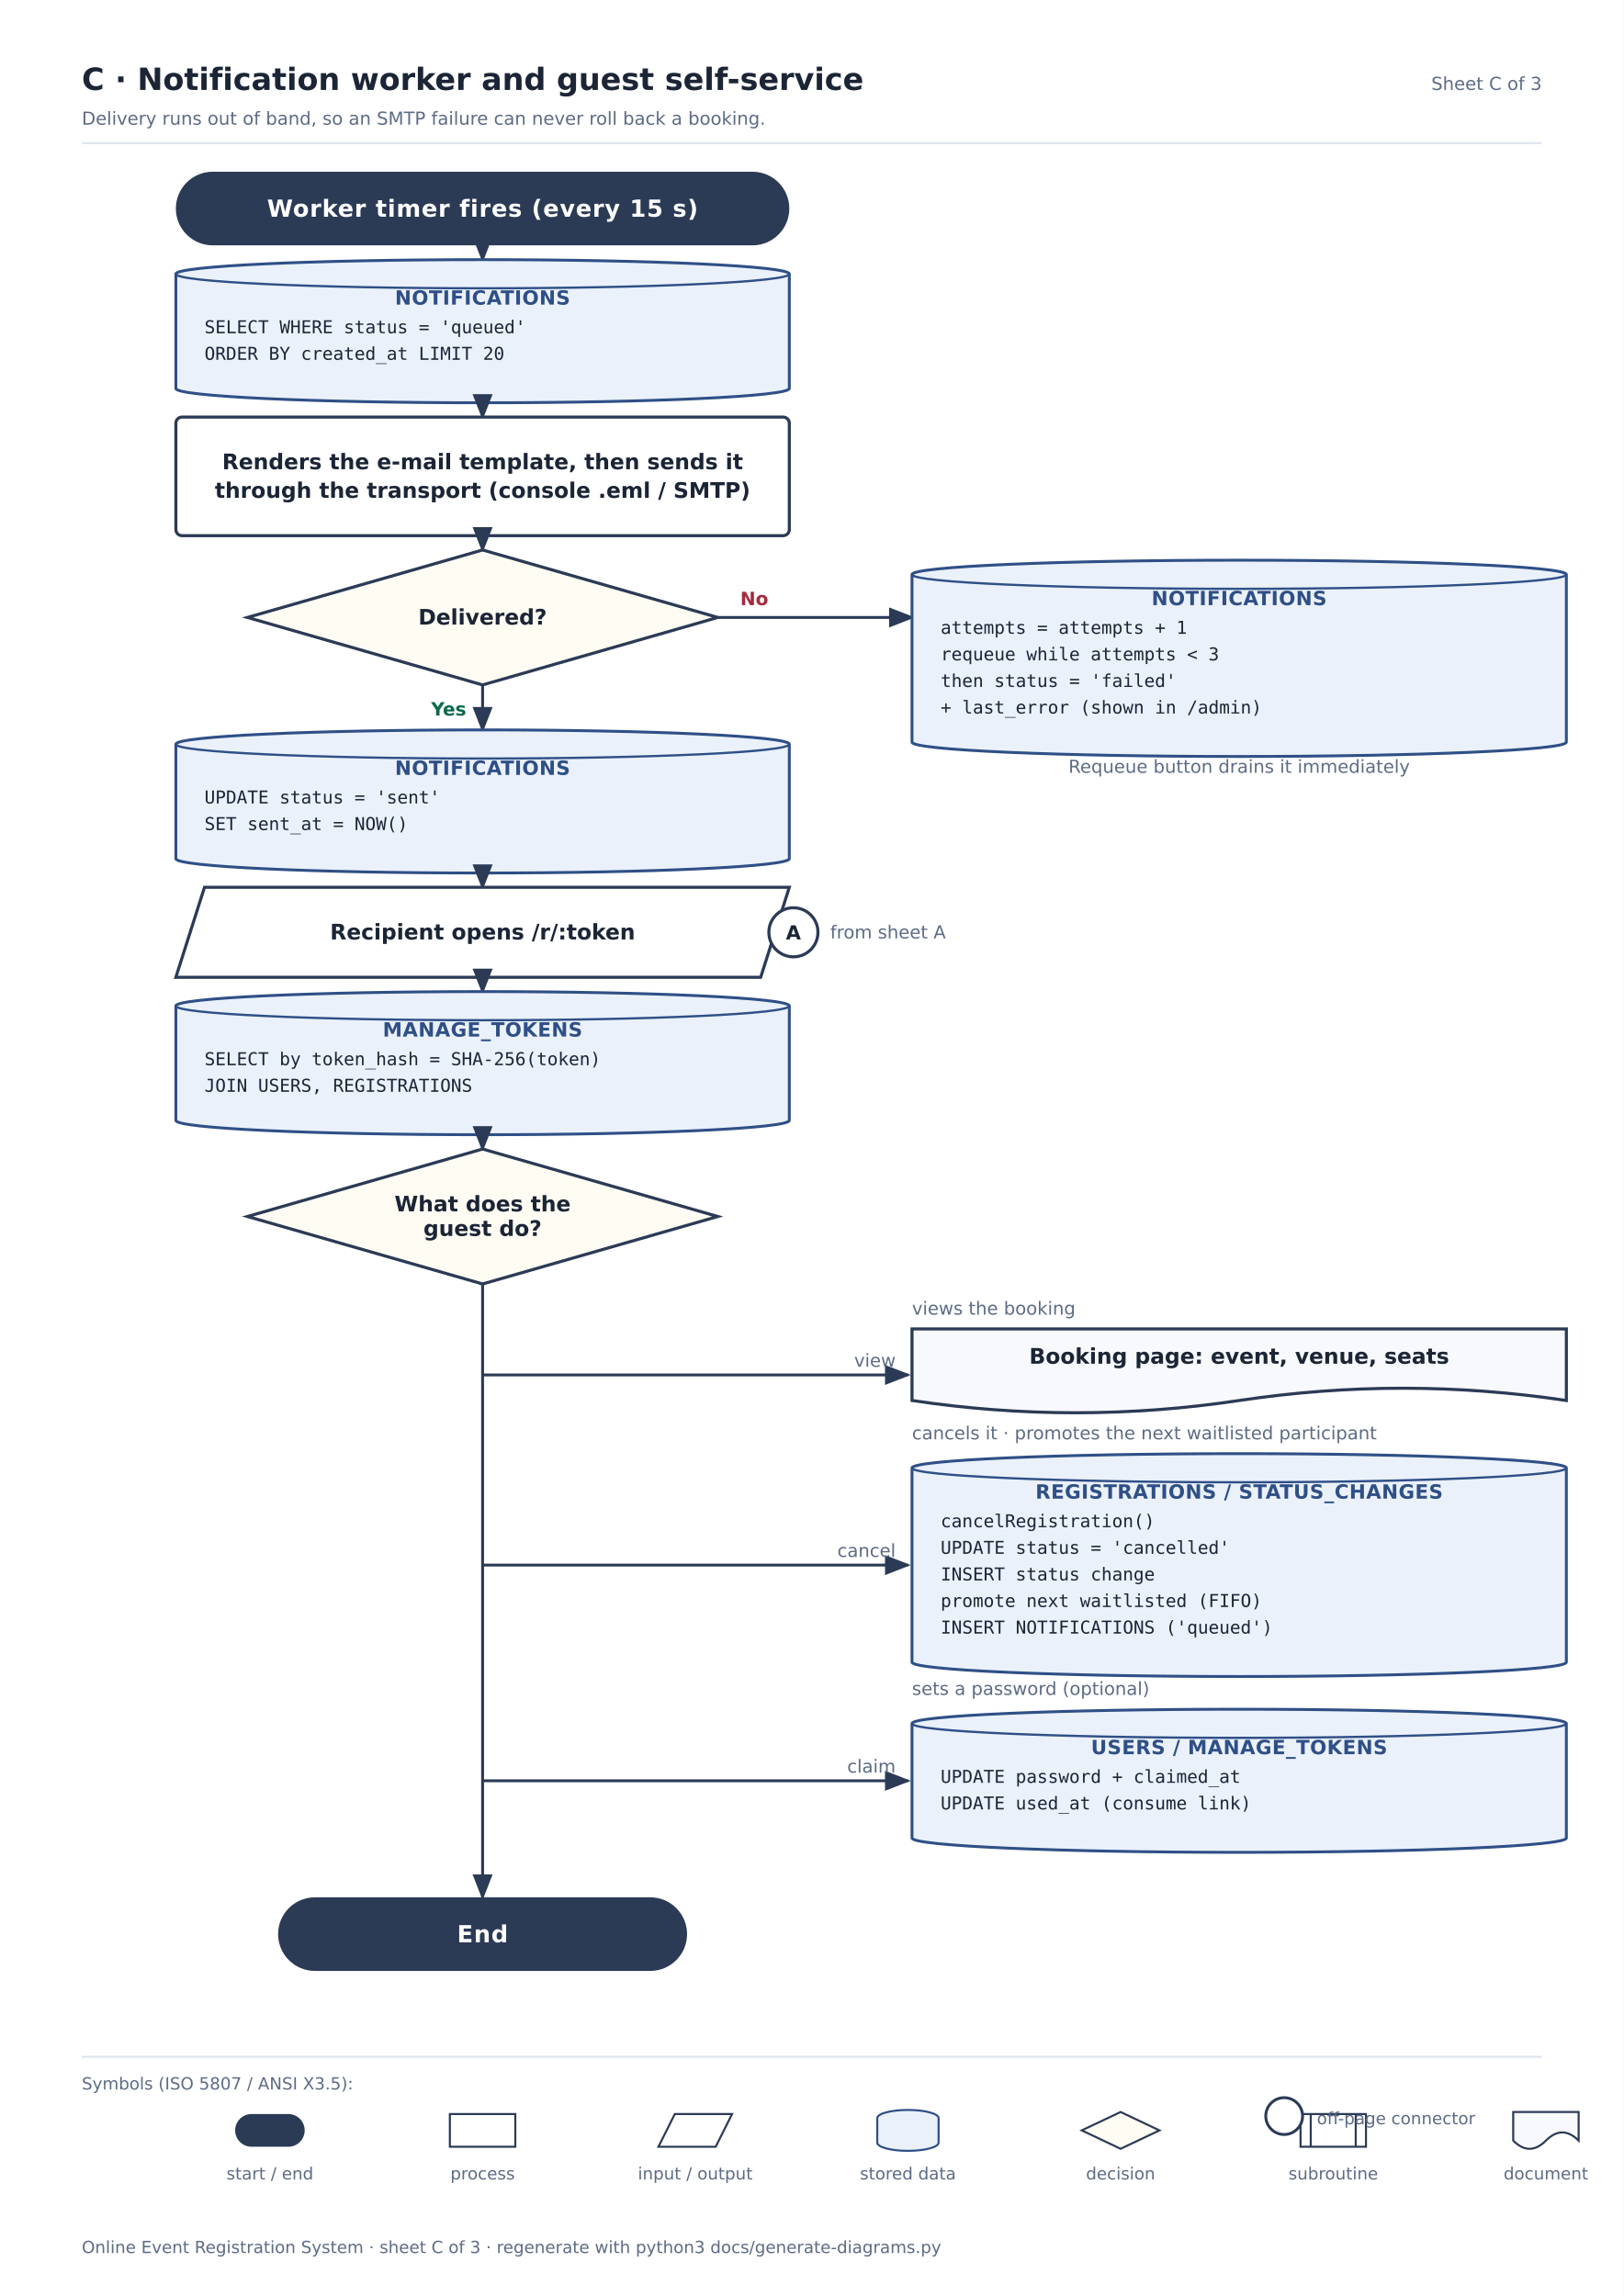
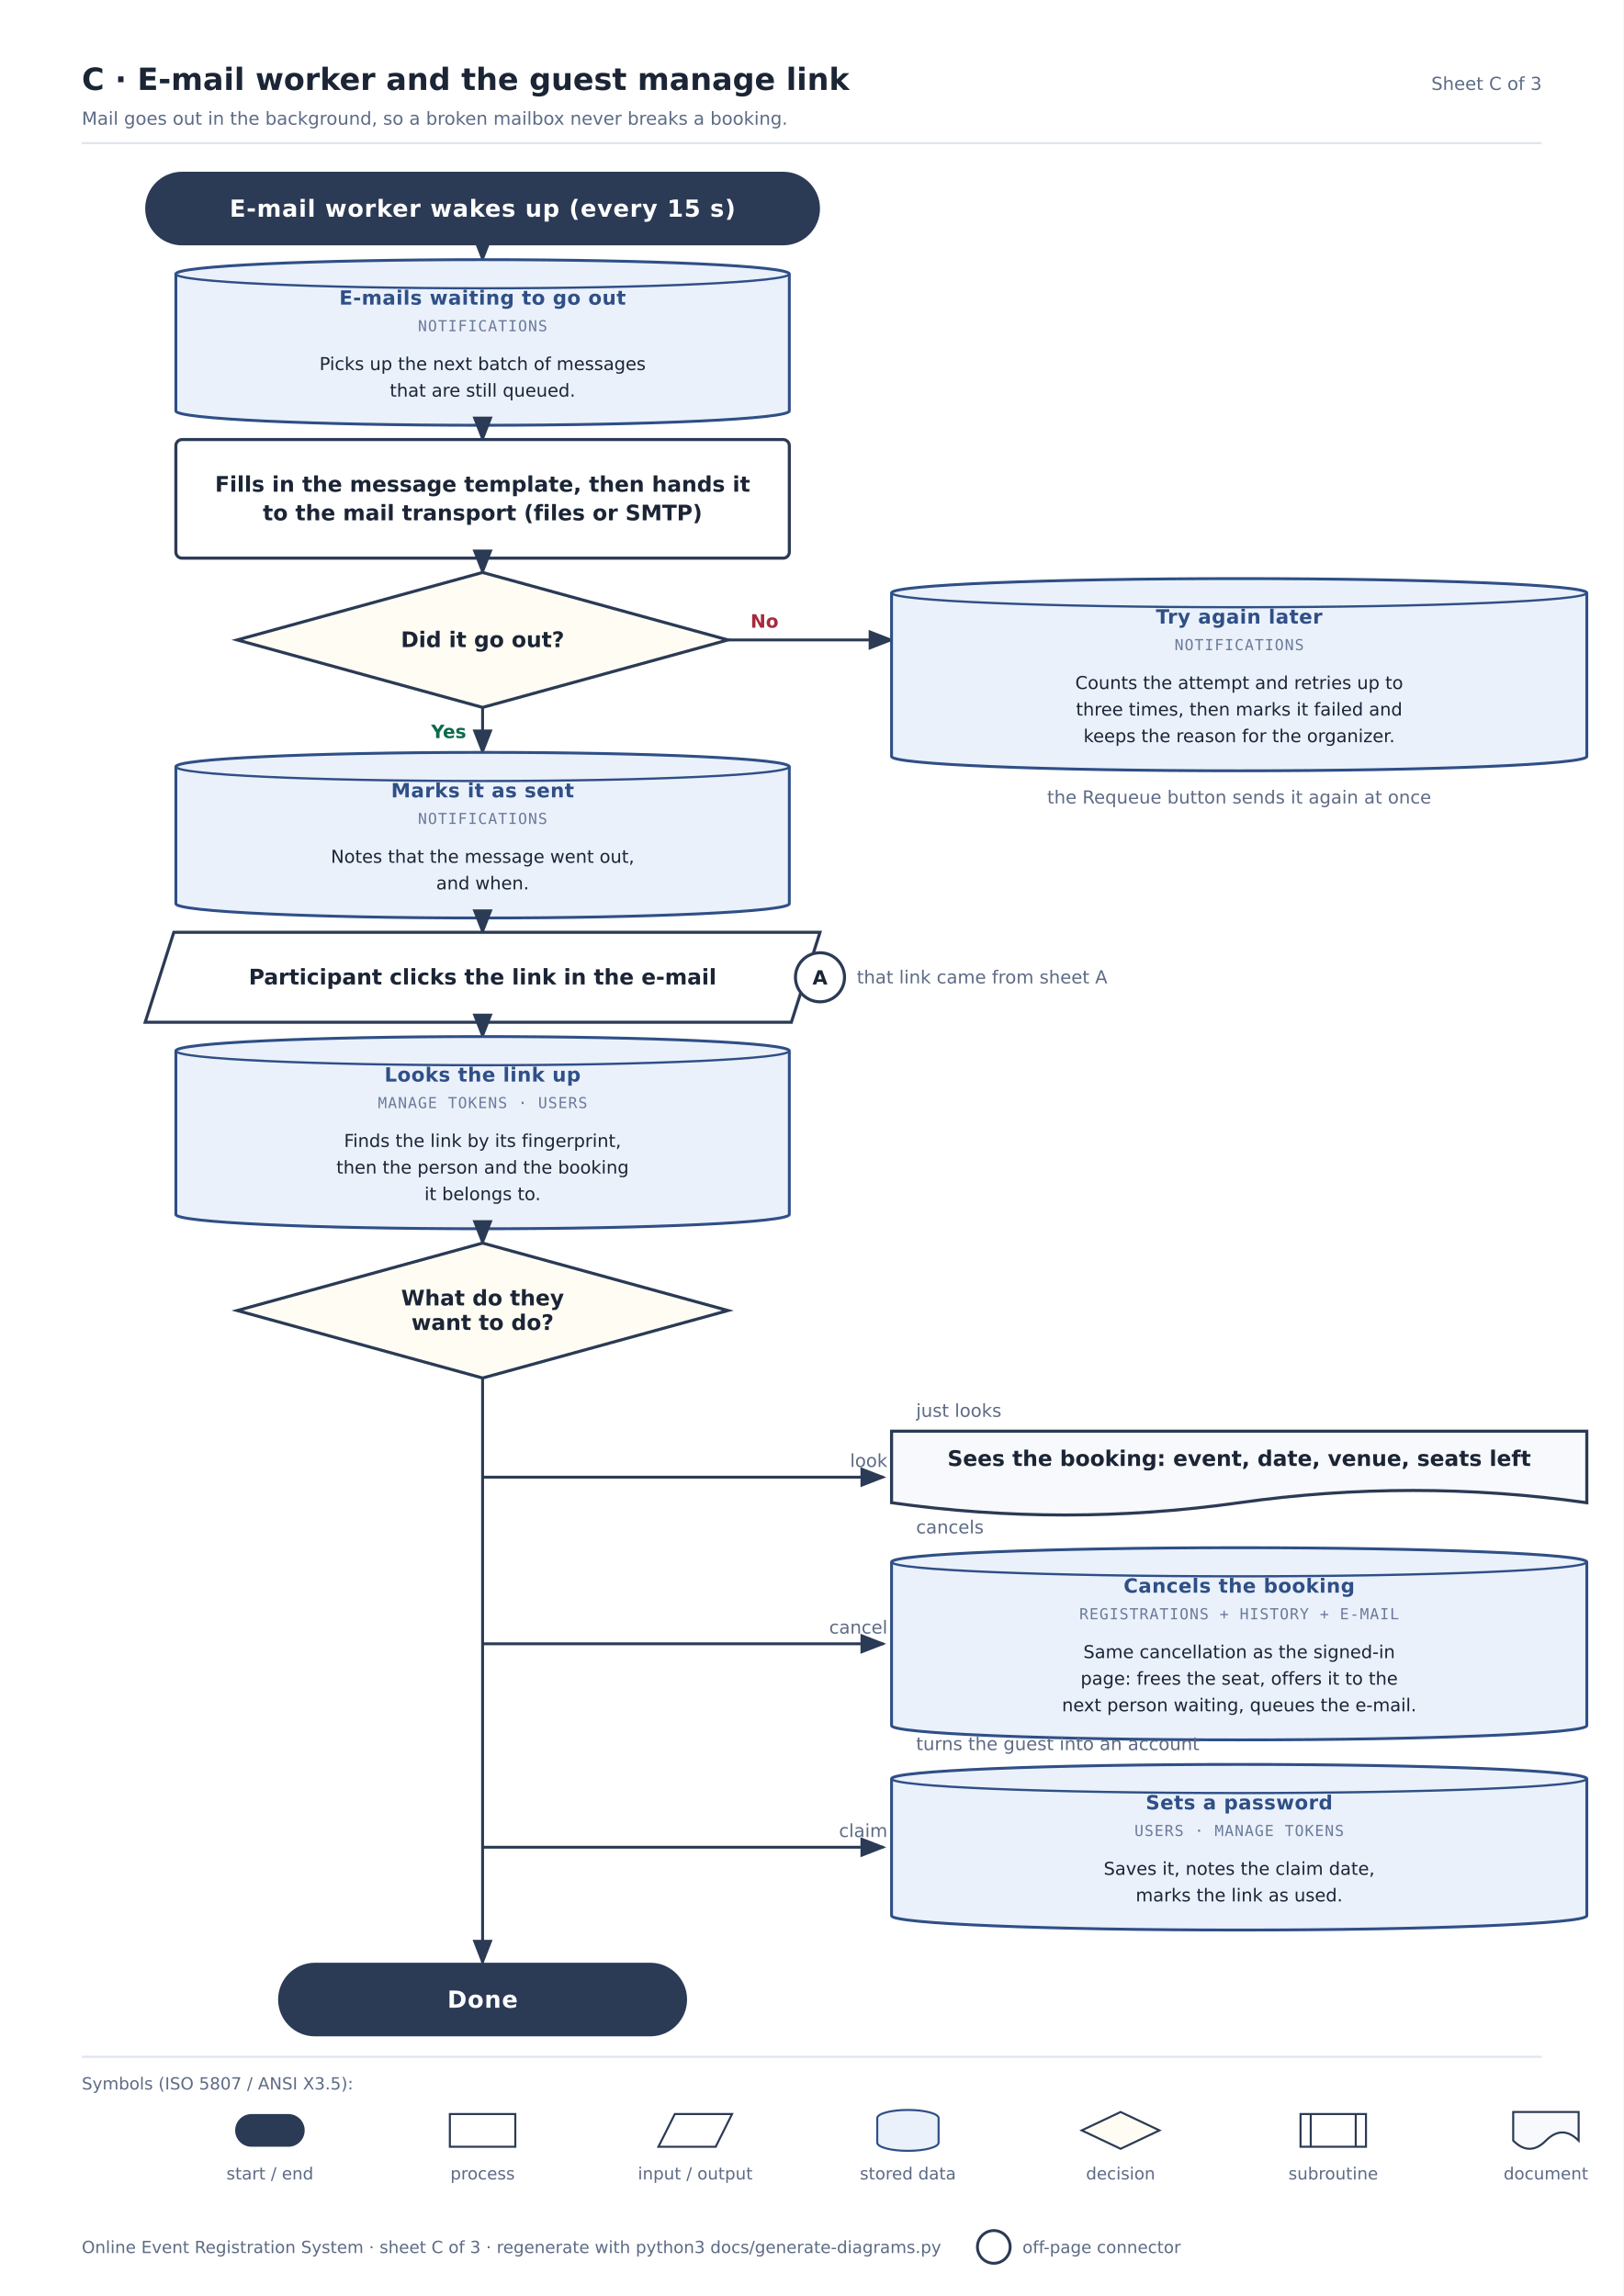
<svg xmlns="http://www.w3.org/2000/svg" viewBox="0 0 794 1123" width="794" height="1123" font-family="'Segoe UI','DejaVu Sans',Arial,Helvetica,sans-serif">
  <defs>
    <style>
.t-term{fill:#fff;font-size:11.5px;font-weight:700;letter-spacing:.03em}
.t-proc{fill:#1b2536;font-size:10.5px;font-weight:600}
.t-db{fill:#2f4f86;font-size:9.6px;font-weight:700;letter-spacing:.02em}
- .t-ops{fill:#1b2536;font-family:'Consolas','DejaVu Sans Mono','Courier New',monospace;font-size:8.7px}
+ .t-ops{fill:#1b2536;font-size:8.7px}
+ .t-tbl{fill:#6b7a99;font-family:'Consolas','DejaVu Sans Mono','Courier New',monospace;font-size:7.4px;letter-spacing:.06em}
.t-lab{fill:#5d6b85;font-size:8.8px}
.t-yes{fill:#0c6b4a;font-size:9px;font-weight:700}
.t-no{fill:#a52a3d;font-size:9px;font-weight:700}
.t-h1{fill:#1b2536;font-size:15px;font-weight:700}
.t-sub{fill:#5d6b85;font-size:8.8px}
.t-con{fill:#1b2536;font-size:9.5px;font-weight:700}
.t-leg{fill:#5d6b85;font-size:8.2px}
</style>
    <marker id="ah" markerWidth="9" markerHeight="7" refX="8" refY="3.5" orient="auto">
      <path d="M0 0 L9 3.5 L0 7 z" fill="#2b3a55" />
    </marker>
  </defs>
  <rect width="794" height="1123" fill="#ffffff" />
-   <text class="t-h1" x="40" y="44">C · Notification worker and guest self-service</text>
-   <text class="t-sub" x="40" y="61">Delivery runs out of band, so an SMTP failure can never roll back a booking.</text>
+   <text class="t-h1" x="40" y="44">C · E-mail worker and the guest manage link</text>
+   <text class="t-sub" x="40" y="61">Mail goes out in the background, so a broken mailbox never breaks a booking.</text>
  <text class="t-sub" x="754" y="44" text-anchor="end">Sheet C of 3</text>
  <line x1="40" y1="70" x2="754" y2="70" stroke="#dfe5ef" />
-   <rect x="86.0" y="84" width="300" height="36" rx="18.0" fill="#2b3a55" />
-   <text class="t-term" x="236" y="106.0" text-anchor="middle">Worker timer fires (every 15 s)</text>
+   <rect x="71.0" y="84" width="330" height="36" rx="18.0" fill="#2b3a55" />
+   <text class="t-term" x="236" y="106.0" text-anchor="middle">E-mail worker wakes up (every 15 s)</text>
  <path d="M236 120 L236 127" fill="none" stroke="#2b3a55" stroke-width="1.4" marker-end="url(#ah)" />
-   <path d="M86.0 134 A150.0 7 0 0 1 386.0 134 L386.0 190 A150.0 7 0 0 1 86.0 190 Z" fill="#eaf1fb" stroke="#2f4f86" stroke-width="1.4" />
+   <path d="M86.0 134 A150.0 7 0 0 1 386.0 134 L386.0 201 A150.0 7 0 0 1 86.0 201 Z" fill="#eaf1fb" stroke="#2f4f86" stroke-width="1.4" />
  <path d="M86.0 134 A150.0 7 0 0 0 386.0 134" fill="none" stroke="#2f4f86" stroke-width="1.1" />
-   <text class="t-db" x="236" y="149" text-anchor="middle">NOTIFICATIONS</text>
-   <text class="t-ops" x="100.0" y="163">SELECT WHERE status = 'queued'</text>
-   <text class="t-ops" x="100.0" y="176">ORDER BY created_at LIMIT 20</text>
-   <path d="M236 197 L236 204" fill="none" stroke="#2b3a55" stroke-width="1.4" marker-end="url(#ah)" />
-   <rect x="86.0" y="204" width="300" height="58" rx="3" fill="#ffffff" stroke="#2b3a55" stroke-width="1.5" />
-   <text class="t-proc" x="236" y="229.5" text-anchor="middle">Renders the e-mail template, then sends it</text>
-   <text class="t-proc" x="236" y="243.5" text-anchor="middle">through the transport (console .eml / SMTP)</text>
-   <path d="M236 262 L236 269" fill="none" stroke="#2b3a55" stroke-width="1.4" marker-end="url(#ah)" />
-   <path d="M236 269 L351.0 302.0 L236 335 L121.0 302.0 Z" fill="#fffdf3" stroke="#2b3a55" stroke-width="1.5" />
-   <text class="t-proc" x="236" y="305.5" text-anchor="middle">Delivered?</text>
-   <path d="M351 302.0 L446 302.0" fill="none" stroke="#2b3a55" stroke-width="1.4" marker-end="url(#ah)" />
-   <text class="t-no" x="362" y="296.0" text-anchor="start">No</text>
-   <path d="M446.0 281.0 A160.0 7 0 0 1 766.0 281.0 L766.0 363.0 A160.0 7 0 0 1 446.0 363.0 Z" fill="#eaf1fb" stroke="#2f4f86" stroke-width="1.4" />
-   <path d="M446.0 281.0 A160.0 7 0 0 0 766.0 281.0" fill="none" stroke="#2f4f86" stroke-width="1.1" />
-   <text class="t-db" x="606" y="296.0" text-anchor="middle">NOTIFICATIONS</text>
-   <text class="t-ops" x="460.0" y="310.0">attempts = attempts + 1</text>
-   <text class="t-ops" x="460.0" y="323.0">requeue while attempts &lt; 3</text>
-   <text class="t-ops" x="460.0" y="336.0">then status = 'failed'</text>
-   <text class="t-ops" x="460.0" y="349.0">+ last_error (shown in /admin)</text>
-   <text class="t-lab" x="606" y="378.0" text-anchor="middle">Requeue button drains it immediately</text>
-   <path d="M236 335 L236 357" fill="none" stroke="#2b3a55" stroke-width="1.4" marker-end="url(#ah)" />
-   <text class="t-yes" x="228" y="350" text-anchor="end">Yes</text>
-   <path d="M86.0 364 A150.0 7 0 0 1 386.0 364 L386.0 420 A150.0 7 0 0 1 86.0 420 Z" fill="#eaf1fb" stroke="#2f4f86" stroke-width="1.4" />
-   <path d="M86.0 364 A150.0 7 0 0 0 386.0 364" fill="none" stroke="#2f4f86" stroke-width="1.1" />
-   <text class="t-db" x="236" y="379" text-anchor="middle">NOTIFICATIONS</text>
-   <text class="t-ops" x="100.0" y="393">UPDATE status = 'sent'</text>
-   <text class="t-ops" x="100.0" y="406">SET sent_at = NOW()</text>
-   <path d="M236 427 L236 434" fill="none" stroke="#2b3a55" stroke-width="1.4" marker-end="url(#ah)" />
-   <path d="M100.0 434 L386.0 434 L372.0 478 L86.0 478 Z" fill="#ffffff" stroke="#2b3a55" stroke-width="1.5" />
-   <text class="t-proc" x="236" y="459.5" text-anchor="middle">Recipient opens /r/:token</text>
-   <circle cx="388" cy="456.0" r="12" fill="#ffffff" stroke="#2b3a55" stroke-width="1.5" />
-   <text class="t-con" x="388" y="459.5" text-anchor="middle">A</text>
-   <text class="t-lab" x="406" y="459.0" text-anchor="start">from sheet A</text>
-   <path d="M236 478 L236 485" fill="none" stroke="#2b3a55" stroke-width="1.4" marker-end="url(#ah)" />
-   <path d="M86.0 492 A150.0 7 0 0 1 386.0 492 L386.0 548 A150.0 7 0 0 1 86.0 548 Z" fill="#eaf1fb" stroke="#2f4f86" stroke-width="1.4" />
-   <path d="M86.0 492 A150.0 7 0 0 0 386.0 492" fill="none" stroke="#2f4f86" stroke-width="1.1" />
-   <text class="t-db" x="236" y="507" text-anchor="middle">MANAGE_TOKENS</text>
-   <text class="t-ops" x="100.0" y="521">SELECT by token_hash = SHA-256(token)</text>
-   <text class="t-ops" x="100.0" y="534">JOIN USERS, REGISTRATIONS</text>
-   <path d="M236 555 L236 562" fill="none" stroke="#2b3a55" stroke-width="1.4" marker-end="url(#ah)" />
-   <path d="M236 562 L351.0 595.0 L236 628 L121.0 595.0 Z" fill="#fffdf3" stroke="#2b3a55" stroke-width="1.5" />
-   <text class="t-proc" x="236" y="592.5" text-anchor="middle">What does the</text>
-   <text class="t-proc" x="236" y="604.5" text-anchor="middle">guest do?</text>
-   <path d="M236 628 L236 928" fill="none" stroke="#2b3a55" stroke-width="1.4" marker-end="url(#ah)" />
-   <path d="M236 672.5 L444 672.5" fill="none" stroke="#2b3a55" stroke-width="1.4" marker-end="url(#ah)" />
-   <path d="M446.0 650 L766.0 650 L766.0 685 Q686.0 673 606 685 Q526.0 697 446.0 685 Z" fill="#f7f9fc" stroke="#2b3a55" stroke-width="1.5" />
-   <text class="t-proc" x="606" y="667" text-anchor="middle">Booking page: event, venue, seats</text>
-   <text class="t-lab" x="438" y="668.5" text-anchor="end">view</text>
-   <text class="t-lab" x="446" y="643" text-anchor="start">views the booking</text>
-   <path d="M236 765.5 L444 765.5" fill="none" stroke="#2b3a55" stroke-width="1.4" marker-end="url(#ah)" />
-   <path d="M446.0 718 A160.0 7 0 0 1 766.0 718 L766.0 813 A160.0 7 0 0 1 446.0 813 Z" fill="#eaf1fb" stroke="#2f4f86" stroke-width="1.4" />
-   <path d="M446.0 718 A160.0 7 0 0 0 766.0 718" fill="none" stroke="#2f4f86" stroke-width="1.1" />
-   <text class="t-db" x="606" y="733" text-anchor="middle">REGISTRATIONS / STATUS_CHANGES</text>
-   <text class="t-ops" x="460.0" y="747">cancelRegistration()</text>
-   <text class="t-ops" x="460.0" y="760">UPDATE status = 'cancelled'</text>
-   <text class="t-ops" x="460.0" y="773">INSERT status change</text>
-   <text class="t-ops" x="460.0" y="786">promote next waitlisted (FIFO)</text>
-   <text class="t-ops" x="460.0" y="799">INSERT NOTIFICATIONS ('queued')</text>
-   <text class="t-lab" x="438" y="761.5" text-anchor="end">cancel</text>
-   <text class="t-lab" x="446" y="704" text-anchor="start">cancels it · promotes the next waitlisted participant</text>
-   <path d="M236 871.0 L444 871.0" fill="none" stroke="#2b3a55" stroke-width="1.4" marker-end="url(#ah)" />
-   <path d="M446.0 843 A160.0 7 0 0 1 766.0 843 L766.0 899 A160.0 7 0 0 1 446.0 899 Z" fill="#eaf1fb" stroke="#2f4f86" stroke-width="1.4" />
-   <path d="M446.0 843 A160.0 7 0 0 0 766.0 843" fill="none" stroke="#2f4f86" stroke-width="1.1" />
-   <text class="t-db" x="606" y="858" text-anchor="middle">USERS / MANAGE_TOKENS</text>
-   <text class="t-ops" x="460.0" y="872">UPDATE password + claimed_at</text>
-   <text class="t-ops" x="460.0" y="885">UPDATE used_at (consume link)</text>
-   <text class="t-lab" x="438" y="867.0" text-anchor="end">claim</text>
-   <text class="t-lab" x="446" y="829" text-anchor="start">sets a password (optional)</text>
-   <rect x="136.0" y="928" width="200" height="36" rx="18.0" fill="#2b3a55" />
-   <text class="t-term" x="236" y="950.0" text-anchor="middle">End</text>
+   <text class="t-db" x="236" y="149" text-anchor="middle">E-mails waiting to go out</text>
+   <text class="t-tbl" x="236" y="162" text-anchor="middle">NOTIFICATIONS</text>
+   <text class="t-ops" x="236" y="181" text-anchor="middle">Picks up the next batch of messages</text>
+   <text class="t-ops" x="236" y="194" text-anchor="middle">that are still queued.</text>
+   <path d="M236 208 L236 215" fill="none" stroke="#2b3a55" stroke-width="1.4" marker-end="url(#ah)" />
+   <rect x="86.0" y="215" width="300" height="58" rx="3" fill="#ffffff" stroke="#2b3a55" stroke-width="1.5" />
+   <text class="t-proc" x="236" y="240.5" text-anchor="middle">Fills in the message template, then hands it</text>
+   <text class="t-proc" x="236" y="254.5" text-anchor="middle">to the mail transport (files or SMTP)</text>
+   <path d="M236 273 L236 280" fill="none" stroke="#2b3a55" stroke-width="1.4" marker-end="url(#ah)" />
+   <path d="M236 280 L356.0 313.0 L236 346 L116.0 313.0 Z" fill="#fffdf3" stroke="#2b3a55" stroke-width="1.5" />
+   <text class="t-proc" x="236" y="316.5" text-anchor="middle">Did it go out?</text>
+   <path d="M356 313.0 L436 313.0" fill="none" stroke="#2b3a55" stroke-width="1.4" marker-end="url(#ah)" />
+   <text class="t-no" x="367" y="307.0" text-anchor="start">No</text>
+   <path d="M436.0 290.0 A170.0 7 0 0 1 776.0 290.0 L776.0 370.0 A170.0 7 0 0 1 436.0 370.0 Z" fill="#eaf1fb" stroke="#2f4f86" stroke-width="1.4" />
+   <path d="M436.0 290.0 A170.0 7 0 0 0 776.0 290.0" fill="none" stroke="#2f4f86" stroke-width="1.1" />
+   <text class="t-db" x="606" y="305.0" text-anchor="middle">Try again later</text>
+   <text class="t-tbl" x="606" y="318.0" text-anchor="middle">NOTIFICATIONS</text>
+   <text class="t-ops" x="606" y="337.0" text-anchor="middle">Counts the attempt and retries up to</text>
+   <text class="t-ops" x="606" y="350.0" text-anchor="middle">three times, then marks it failed and</text>
+   <text class="t-ops" x="606" y="363.0" text-anchor="middle">keeps the reason for the organizer.</text>
+   <text class="t-lab" x="606" y="393.0" text-anchor="middle">the Requeue button sends it again at once</text>
+   <path d="M236 346 L236 368" fill="none" stroke="#2b3a55" stroke-width="1.4" marker-end="url(#ah)" />
+   <text class="t-yes" x="228" y="361" text-anchor="end">Yes</text>
+   <path d="M86.0 375 A150.0 7 0 0 1 386.0 375 L386.0 442 A150.0 7 0 0 1 86.0 442 Z" fill="#eaf1fb" stroke="#2f4f86" stroke-width="1.4" />
+   <path d="M86.0 375 A150.0 7 0 0 0 386.0 375" fill="none" stroke="#2f4f86" stroke-width="1.1" />
+   <text class="t-db" x="236" y="390" text-anchor="middle">Marks it as sent</text>
+   <text class="t-tbl" x="236" y="403" text-anchor="middle">NOTIFICATIONS</text>
+   <text class="t-ops" x="236" y="422" text-anchor="middle">Notes that the message went out,</text>
+   <text class="t-ops" x="236" y="435" text-anchor="middle">and when.</text>
+   <path d="M236 449 L236 456" fill="none" stroke="#2b3a55" stroke-width="1.4" marker-end="url(#ah)" />
+   <path d="M85.0 456 L401.0 456 L387.0 500 L71.0 500 Z" fill="#ffffff" stroke="#2b3a55" stroke-width="1.5" />
+   <text class="t-proc" x="236" y="481.5" text-anchor="middle">Participant clicks the link in the e-mail</text>
+   <circle cx="401" cy="478.0" r="12" fill="#ffffff" stroke="#2b3a55" stroke-width="1.5" />
+   <text class="t-con" x="401" y="481.5" text-anchor="middle">A</text>
+   <text class="t-lab" x="419" y="481.0" text-anchor="start">that link came from sheet A</text>
+   <path d="M236 500 L236 507" fill="none" stroke="#2b3a55" stroke-width="1.4" marker-end="url(#ah)" />
+   <path d="M86.0 514 A150.0 7 0 0 1 386.0 514 L386.0 594 A150.0 7 0 0 1 86.0 594 Z" fill="#eaf1fb" stroke="#2f4f86" stroke-width="1.4" />
+   <path d="M86.0 514 A150.0 7 0 0 0 386.0 514" fill="none" stroke="#2f4f86" stroke-width="1.1" />
+   <text class="t-db" x="236" y="529" text-anchor="middle">Looks the link up</text>
+   <text class="t-tbl" x="236" y="542" text-anchor="middle">MANAGE TOKENS · USERS</text>
+   <text class="t-ops" x="236" y="561" text-anchor="middle">Finds the link by its fingerprint,</text>
+   <text class="t-ops" x="236" y="574" text-anchor="middle">then the person and the booking</text>
+   <text class="t-ops" x="236" y="587" text-anchor="middle">it belongs to.</text>
+   <path d="M236 601 L236 608" fill="none" stroke="#2b3a55" stroke-width="1.4" marker-end="url(#ah)" />
+   <path d="M236 608 L356.0 641.0 L236 674 L116.0 641.0 Z" fill="#fffdf3" stroke="#2b3a55" stroke-width="1.5" />
+   <text class="t-proc" x="236" y="638.5" text-anchor="middle">What do they</text>
+   <text class="t-proc" x="236" y="650.5" text-anchor="middle">want to do?</text>
+   <path d="M236 674 L236 960" fill="none" stroke="#2b3a55" stroke-width="1.4" marker-end="url(#ah)" />
+   <path d="M236 722.5 L432 722.5" fill="none" stroke="#2b3a55" stroke-width="1.4" marker-end="url(#ah)" />
+   <path d="M436.0 700 L776.0 700 L776.0 735 Q691.0 723 606 735 Q521.0 747 436.0 735 Z" fill="#f7f9fc" stroke="#2b3a55" stroke-width="1.5" />
+   <text class="t-proc" x="606" y="717" text-anchor="middle">Sees the booking: event, date, venue, seats left</text>
+   <text class="t-lab" x="434" y="717.5" text-anchor="end">look</text>
+   <text class="t-lab" x="448" y="693" text-anchor="start">just looks</text>
+   <path d="M236 804.0 L432 804.0" fill="none" stroke="#2b3a55" stroke-width="1.4" marker-end="url(#ah)" />
+   <path d="M436.0 764 A170.0 7 0 0 1 776.0 764 L776.0 844 A170.0 7 0 0 1 436.0 844 Z" fill="#eaf1fb" stroke="#2f4f86" stroke-width="1.4" />
+   <path d="M436.0 764 A170.0 7 0 0 0 776.0 764" fill="none" stroke="#2f4f86" stroke-width="1.1" />
+   <text class="t-db" x="606" y="779" text-anchor="middle">Cancels the booking</text>
+   <text class="t-tbl" x="606" y="792" text-anchor="middle">REGISTRATIONS + HISTORY + E-MAIL</text>
+   <text class="t-ops" x="606" y="811" text-anchor="middle">Same cancellation as the signed-in</text>
+   <text class="t-ops" x="606" y="824" text-anchor="middle">page: frees the seat, offers it to the</text>
+   <text class="t-ops" x="606" y="837" text-anchor="middle">next person waiting, queues the e-mail.</text>
+   <text class="t-lab" x="434" y="799.0" text-anchor="end">cancel</text>
+   <text class="t-lab" x="448" y="750" text-anchor="start">cancels</text>
+   <path d="M236 903.5 L432 903.5" fill="none" stroke="#2b3a55" stroke-width="1.4" marker-end="url(#ah)" />
+   <path d="M436.0 870 A170.0 7 0 0 1 776.0 870 L776.0 937 A170.0 7 0 0 1 436.0 937 Z" fill="#eaf1fb" stroke="#2f4f86" stroke-width="1.4" />
+   <path d="M436.0 870 A170.0 7 0 0 0 776.0 870" fill="none" stroke="#2f4f86" stroke-width="1.1" />
+   <text class="t-db" x="606" y="885" text-anchor="middle">Sets a password</text>
+   <text class="t-tbl" x="606" y="898" text-anchor="middle">USERS · MANAGE TOKENS</text>
+   <text class="t-ops" x="606" y="917" text-anchor="middle">Saves it, notes the claim date,</text>
+   <text class="t-ops" x="606" y="930" text-anchor="middle">marks the link as used.</text>
+   <text class="t-lab" x="434" y="898.5" text-anchor="end">claim</text>
+   <text class="t-lab" x="448" y="856" text-anchor="start">turns the guest into an account</text>
+   <rect x="136.0" y="960" width="200" height="36" rx="18.0" fill="#2b3a55" />
+   <text class="t-term" x="236" y="982.0" text-anchor="middle">Done</text>
  <line x1="40" y1="1006" x2="754" y2="1006" stroke="#dfe5ef" />
  <text class="t-leg" x="40" y="1022">Symbols (ISO 5807 / ANSI X3.5):</text>
  <rect x="115" y="1034" width="34" height="16" rx="8" fill="#2b3a55" />
  <text class="t-leg" x="132" y="1066" text-anchor="middle">start / end</text>
  <rect x="220" y="1034" width="32" height="16" fill="#fff" stroke="#2b3a55" />
  <text class="t-leg" x="236" y="1066" text-anchor="middle">process</text>
  <path d="M330 1034 L358 1034 L350 1050 L322 1050 Z" fill="#fff" stroke="#2b3a55" />
  <text class="t-leg" x="340" y="1066" text-anchor="middle">input / output</text>
  <path d="M429 1036 A15 4 0 0 1 459 1036 L459 1048 A15 4 0 0 1 429 1048 Z" fill="#eaf1fb" stroke="#2f4f86" />
  <text class="t-leg" x="444" y="1066" text-anchor="middle">stored data</text>
  <path d="M548 1033 L567 1042 L548 1051 L529 1042 Z" fill="#fffdf3" stroke="#2b3a55" />
  <text class="t-leg" x="548" y="1066" text-anchor="middle">decision</text>
  <rect x="636" y="1034" width="32" height="16" fill="#fff" stroke="#2b3a55" />
  <line x1="641" y1="1034" x2="641" y2="1050" stroke="#2b3a55" />
  <line x1="663" y1="1034" x2="663" y2="1050" stroke="#2b3a55" />
  <text class="t-leg" x="652" y="1066" text-anchor="middle">subroutine</text>
  <path d="M740 1033 L772 1033 L772 1047 Q764 1039 756 1047 Q748 1055 740 1047 Z" fill="#f7f9fc" stroke="#2b3a55" />
  <text class="t-leg" x="756" y="1066" text-anchor="middle">document</text>
-   <circle cx="628" cy="1035" r="9" fill="#ffffff" stroke="#2b3a55" stroke-width="1.4" />
-   <text class="t-leg" x="644" y="1039">off-page connector</text>
+   <circle cx="486" cy="1099" r="8" fill="#ffffff" stroke="#2b3a55" stroke-width="1.4" />
+   <text class="t-leg" x="500" y="1102">off-page connector</text>
  <text class="t-leg" x="40" y="1102">Online Event Registration System · sheet C of 3 · regenerate with python3 docs/generate-diagrams.py</text>
</svg>
